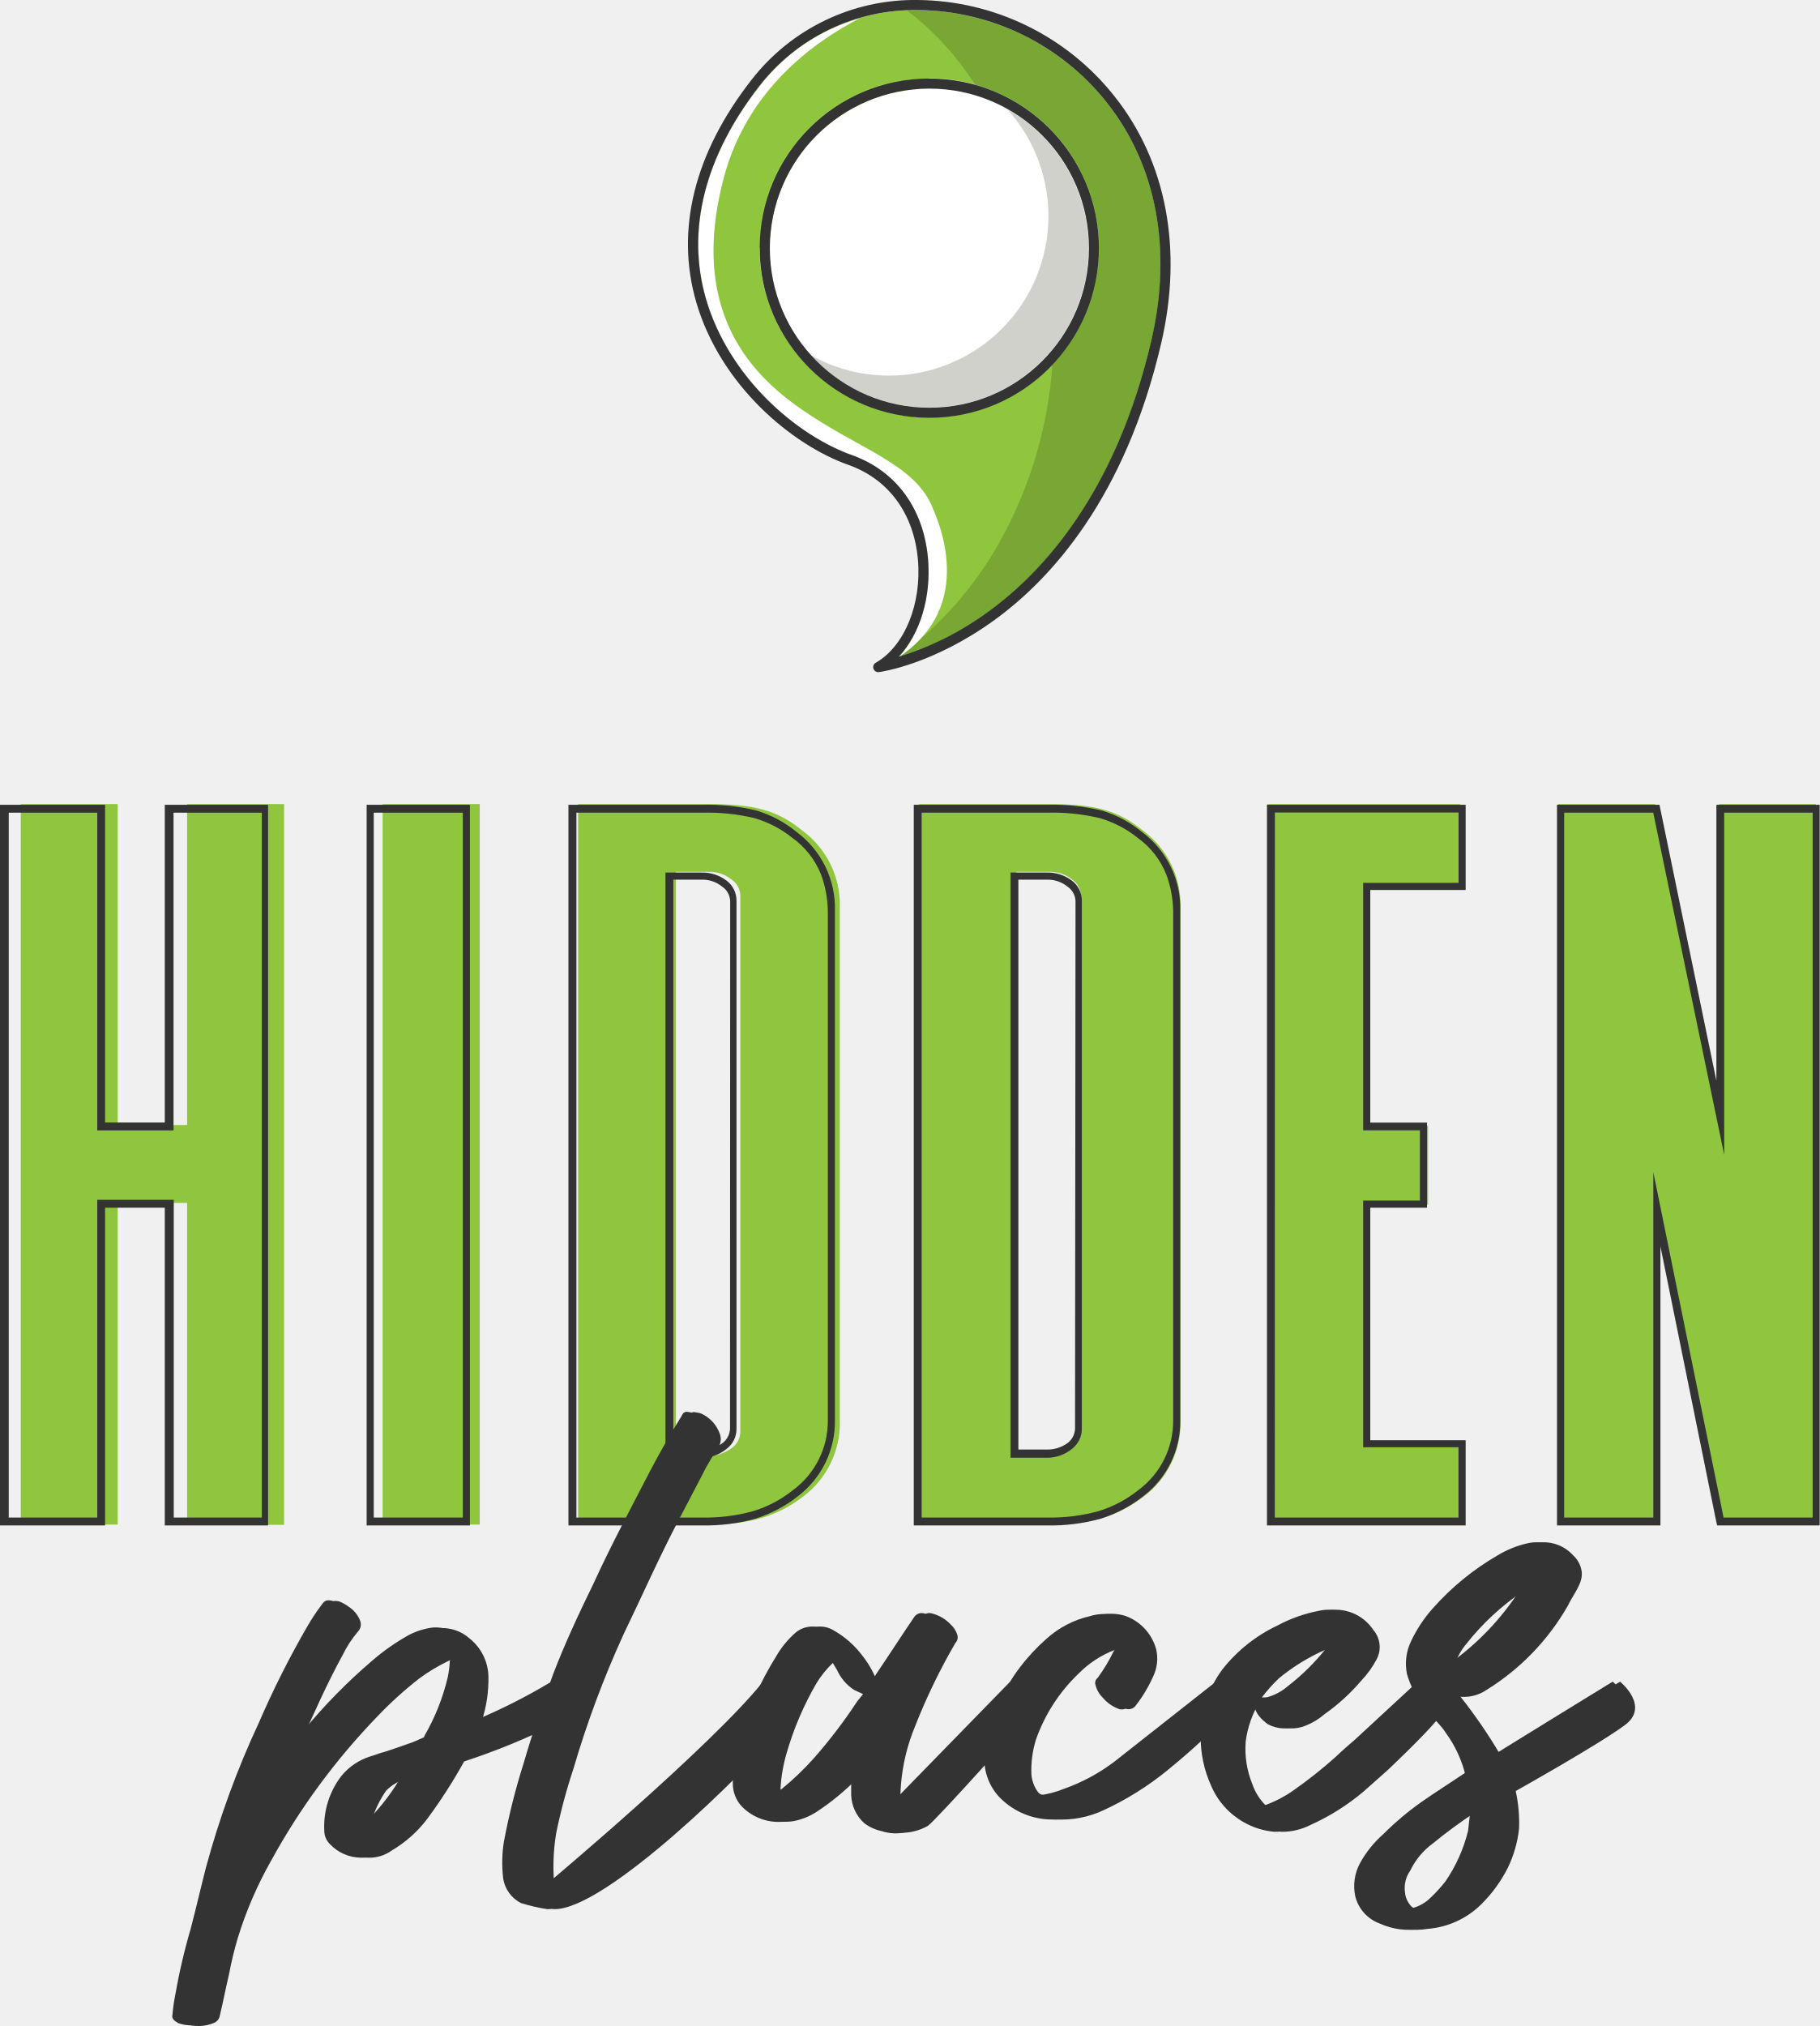
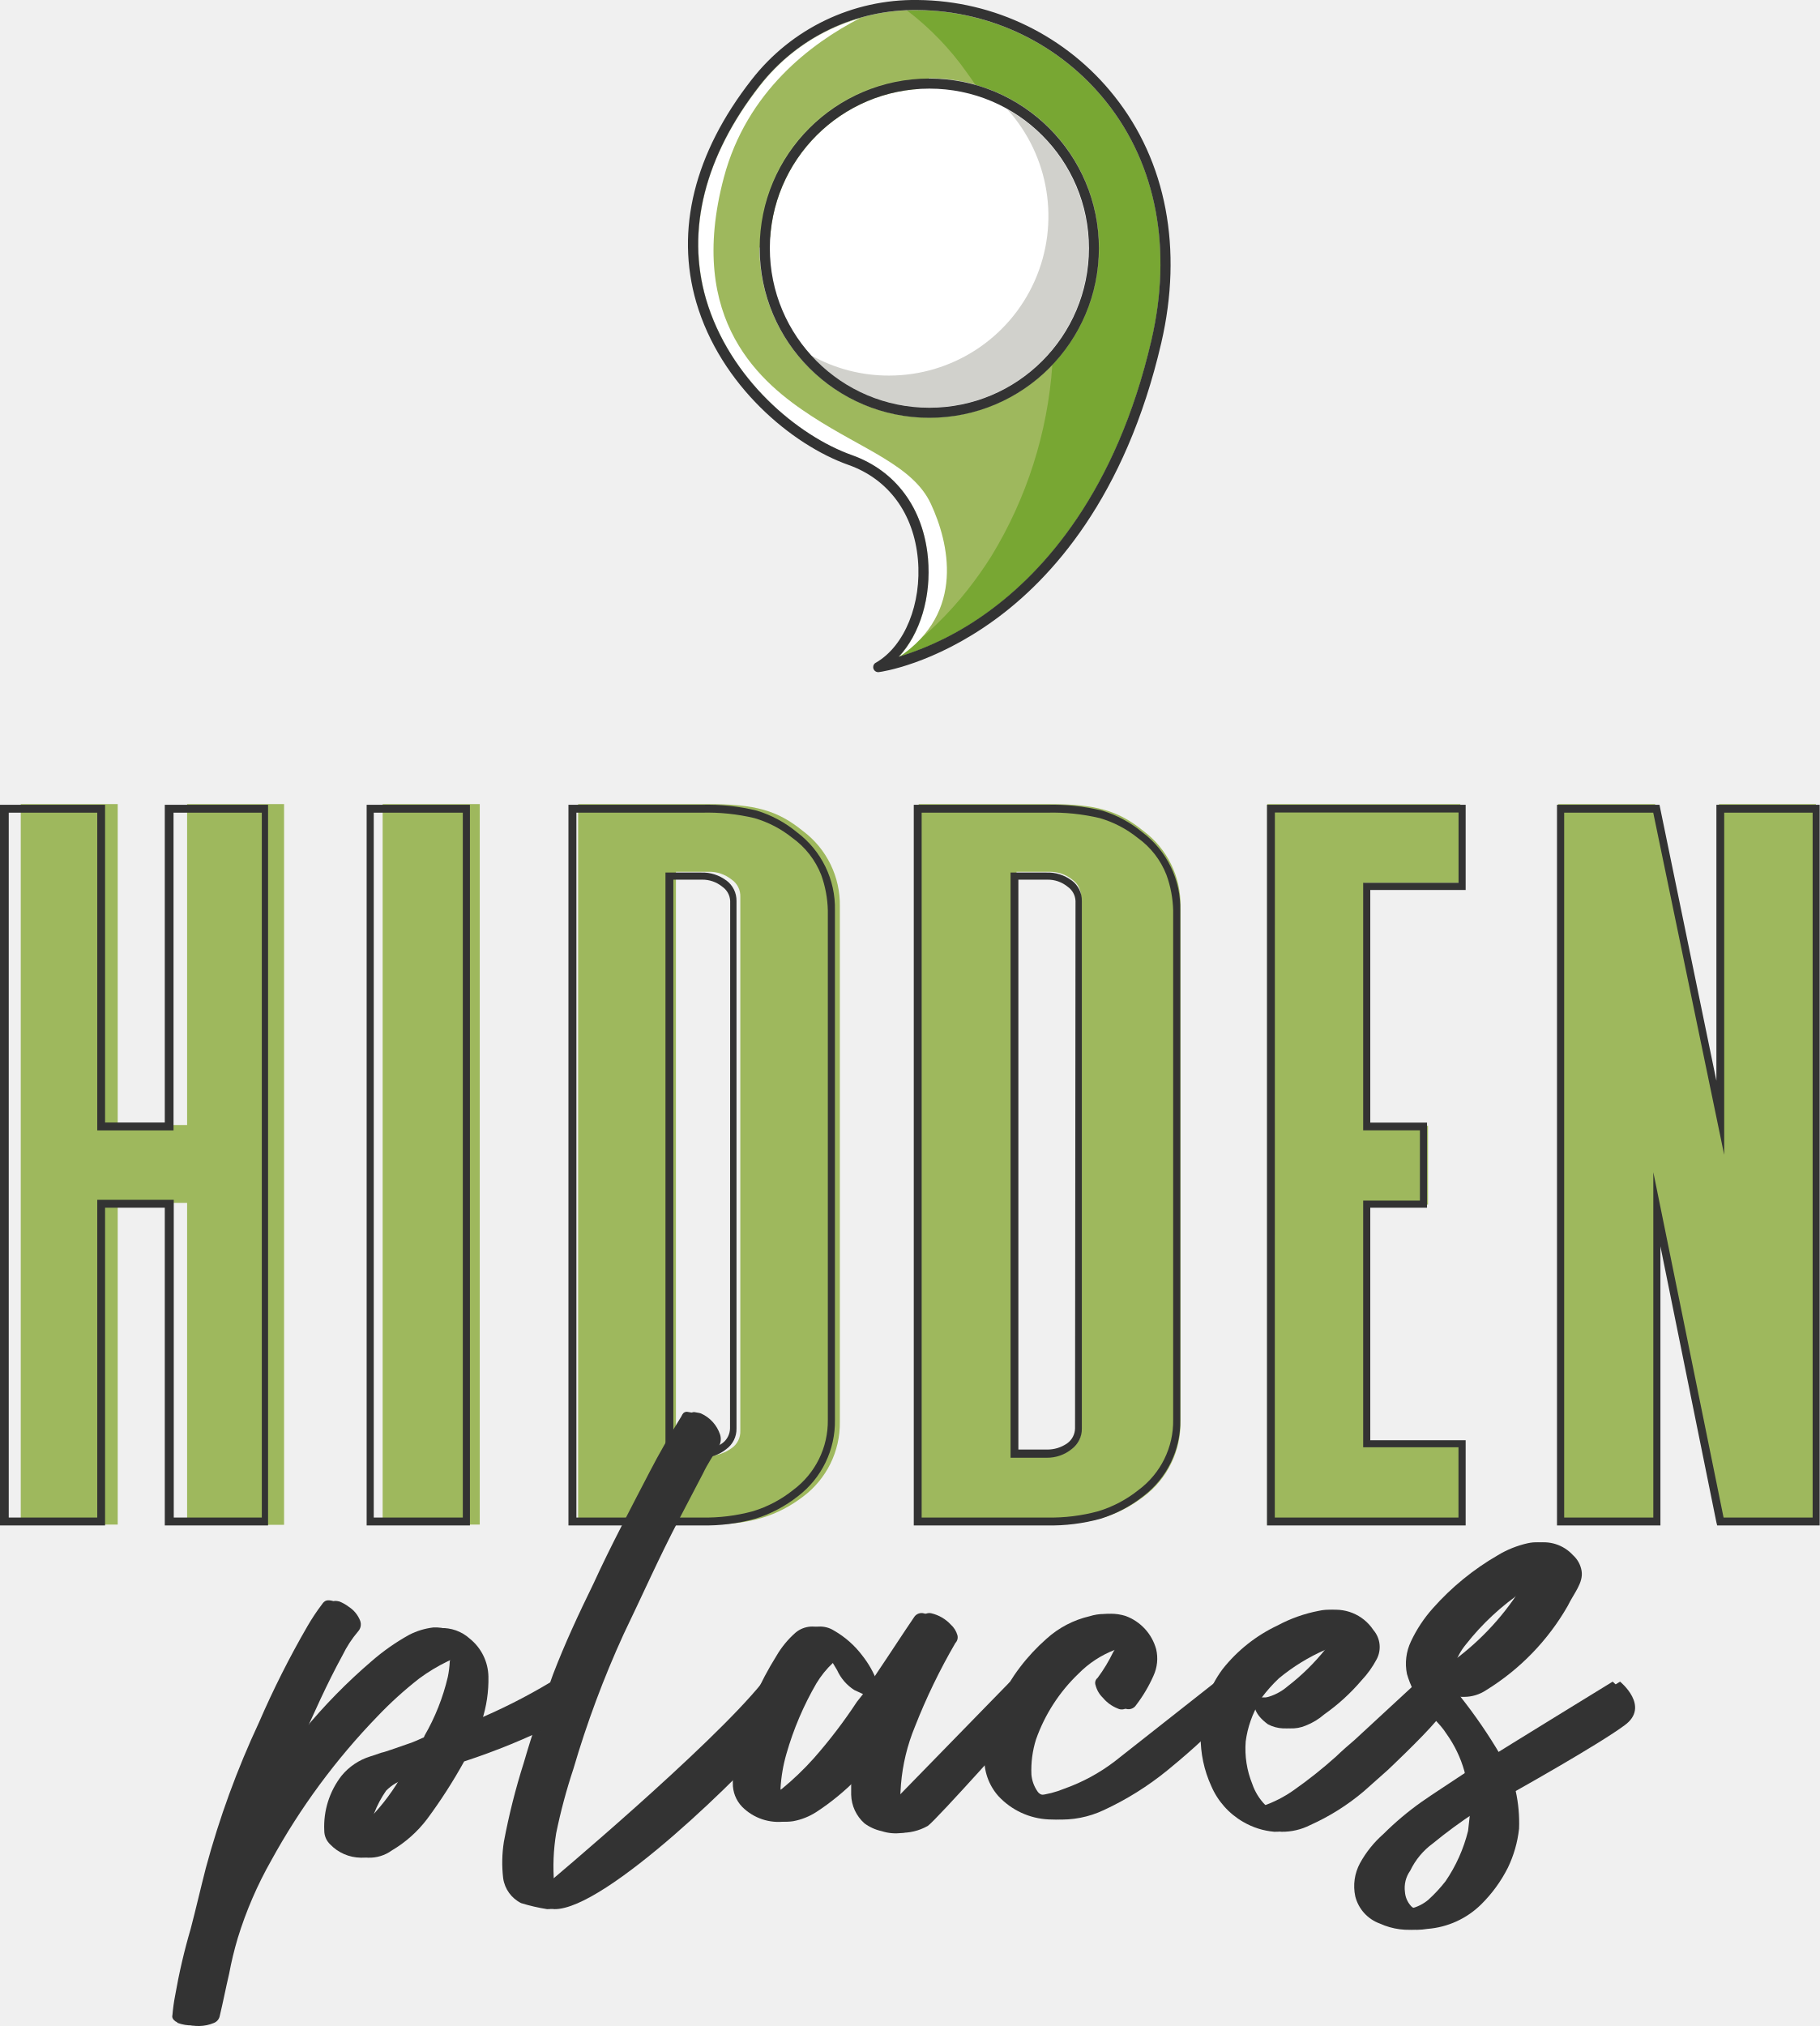
<svg xmlns="http://www.w3.org/2000/svg" id="Layer_1" data-name="Layer 1" viewBox="0 0 233.1 259.52">
  <defs>
-     <style>.cls-1{isolation:isolate;}.cls-2{fill:#8fc63e;}.cls-3{fill:#333;}.cls-4{fill:#fff;}.cls-5{fill:#d1d1cc;}.cls-6{fill:#78a733;}</style>
+     <style>
+       .cls-1 {
+         isolation: isolate;
+       }
+       .cls-2 {
+         fill: #9eb85d;
+       }
+       .cls-3 {
+         fill: #333;
+       }
+       .cls-4 {
+         fill: #fff;
+       }
+       .cls-5 {
+         fill: #d1d1cc;
+       }
+       .cls-6 {
+         fill: #78a733;
+       }
+     </style>
  </defs>
  <g class="cls-1">
    <g class="cls-1">
      <path class="cls-2" d="M19.62,195.29H7.2V103H19.62v41.11h8.89V103H40.93v92.32H28.51V154.08H19.62Z" transform="translate(-4.54 0)" />
      <path class="cls-2" d="M66,195.29H53.56V103H66Z" transform="translate(-4.54 0)" />
      <path class="cls-2" d="M95.27,195.29H78.6V103H95.27c6,0,8.89.81,12.12,3.44a11.79,11.79,0,0,1,4.74,9.69v66a11.76,11.76,0,0,1-4.74,9.6C104.16,194.17,100.72,195.29,95.27,195.29Zm-4.14-8.79h4.14a5.24,5.24,0,0,0,3-1,2.59,2.59,0,0,0,1.11-2.22V114.89a2.56,2.56,0,0,0-1.11-2.22,4.57,4.57,0,0,0-3-1H91.13Z" transform="translate(-4.54 0)" />
      <path class="cls-2" d="M138.9,195.29H122.23V103H138.9c6,0,8.89.81,12.12,3.44a11.8,11.8,0,0,1,4.75,9.69v66a11.77,11.77,0,0,1-4.75,9.6C147.79,194.17,144.35,195.29,138.9,195.29Zm-4.14-8.79h4.14a5.24,5.24,0,0,0,3-1,2.56,2.56,0,0,0,1.11-2.22V114.89a2.54,2.54,0,0,0-1.11-2.22,4.57,4.57,0,0,0-3-1h-4.14Z" transform="translate(-4.54 0)" />
      <path class="cls-2" d="M191.62,195.29H166.88V103h24.74v10.1H179.3v31.11h8.18v10.1H179.3v31h12.32Z" transform="translate(-4.54 0)" />
      <path class="cls-2" d="M237.17,195.29H224.75l-8.18-40.51v40.51H204.14V103h12.43l8.18,40V103h12.42Z" transform="translate(-4.54 0)" />
    </g>
  </g>
  <g class="cls-1">
    <g class="cls-1">
      <path class="cls-3" d="M25.65,143.79v-40.7H38.88V195.4H25.65V154.7H18v40.7H4.54V103.09H18v40.7Zm1.12-39.69v40.7H17V104.1H5.66v90.29H17v-40.7h9.8v40.7H38.08V104.1Z" transform="translate(-4.54 0)" />
      <path class="cls-3" d="M51.51,195.4V103.09H64.74V195.4Zm.91-91.3v90.29H63.83V104.1Z" transform="translate(-4.54 0)" />
      <path class="cls-3" d="M106.65,106.62a12.14,12.14,0,0,1,4.85,10v65.25a12.05,12.05,0,0,1-4.74,9.79,17,17,0,0,1-5.46,2.88,23.91,23.91,0,0,1-6.87.86H77.36V103.09H94.43a26.64,26.64,0,0,1,7.07.75A14.9,14.9,0,0,1,106.65,106.62Zm3.94,10a14.37,14.37,0,0,0-.85-4.55,10.62,10.62,0,0,0-3.69-4.74,14,14,0,0,0-4.85-2.53,26.09,26.09,0,0,0-6.77-.7H78.38v90.29H94.43a23.3,23.3,0,0,0,6.57-.81,15.43,15.43,0,0,0,5.15-2.72,11,11,0,0,0,4.44-9Zm-13-3.84a3.2,3.2,0,0,1,1.3,2.63V183a3.19,3.19,0,0,1-1.3,2.62,5,5,0,0,1-3.2,1.11H89.79V111.77h4.59A5.08,5.08,0,0,1,97.58,112.78Zm.49,2.63a2.34,2.34,0,0,0-1-1.82,4,4,0,0,0-2.63-.91H90.8v73h3.63a4.41,4.41,0,0,0,2.63-.8,2.41,2.41,0,0,0,1-1.92Z" transform="translate(-4.54 0)" />
      <path class="cls-3" d="M150.89,106.62a12.16,12.16,0,0,1,4.85,10v65.25a12,12,0,0,1-4.75,9.79,17,17,0,0,1-5.45,2.88,24,24,0,0,1-6.87.86H121.6V103.09h17.07a26.69,26.69,0,0,1,7.07.75A14.9,14.9,0,0,1,150.89,106.62Zm3.94,10a14.4,14.4,0,0,0-.86-4.55,10.52,10.52,0,0,0-3.68-4.74,14,14,0,0,0-4.85-2.53,26.14,26.14,0,0,0-6.77-.7H122.61v90.29h16.06a23.3,23.3,0,0,0,6.57-.81,15.53,15.53,0,0,0,5.15-2.72,11,11,0,0,0,4.44-9Zm-13-3.84a3.2,3.2,0,0,1,1.3,2.63V183a3.19,3.19,0,0,1-1.3,2.62,5,5,0,0,1-3.2,1.11H134V111.77h4.59A5.1,5.1,0,0,1,141.82,112.78Zm.49,2.63a2.34,2.34,0,0,0-1-1.82,4,4,0,0,0-2.63-.91H135v73h3.63a4.43,4.43,0,0,0,2.63-.8,2.41,2.41,0,0,0,1-1.92Z" transform="translate(-4.54 0)" />
      <path class="cls-3" d="M166.85,103.09H192.3V114H180.08v29.8h7.27V154.7h-7.27v29.79H192.3V195.4H166.85Zm1,91.3h23.53v-9H179.17V153.79h7.27v-9h-7.27V113.08h12.22v-9H167.86Z" transform="translate(-4.54 0)" />
      <path class="cls-3" d="M224.42,138.44V103.09h13.23V195.4H224.52l-.1-.4-7.17-35.35V195.4H204V103.09h13.13Zm1-34.34v43.83l-9.09-43.83H204.92v90.29h11.42V150.15l9,44.24h11.41V104.1Z" transform="translate(-4.54 0)" />
    </g>
  </g>
  <g class="cls-1">
    <g class="cls-1">
      <path class="cls-3" d="M74.89,220.79a86.9,86.9,0,0,1-11.81,4.84,68.9,68.9,0,0,1-4.76,7.4,15.68,15.68,0,0,1-4.51,4,4.89,4.89,0,0,1-3.06.93,5.53,5.53,0,0,1-3.91-1.7,2.44,2.44,0,0,1-.76-1.79,10.62,10.62,0,0,1,2.21-7A7.71,7.71,0,0,1,51.94,225l1.53-.51c.17,0,1.62-.51,3.83-1.28.42-.17.85-.34,1.36-.59a.28.28,0,0,0,.25-.26,27.71,27.71,0,0,0,3-7.56,13.1,13.1,0,0,0,.25-2c.09-.17,0-.25,0-.51-.42.17-.85.34-1.19.51a22.39,22.39,0,0,0-3.65,2.21,48.47,48.47,0,0,0-5.36,4.85,86.3,86.3,0,0,0-13.6,18.45,50.36,50.36,0,0,0-4.25,9.86,45,45,0,0,0-1.1,4.59c-.43,1.78-.77,3.57-1.19,5.35a1.23,1.23,0,0,1-.77.94,5.14,5.14,0,0,1-3.74.08c-.08-.08-.17-.17-.25-.17-.35-.25-.52-.51-.43-.85a23.08,23.08,0,0,1,.34-2.46,78.12,78.12,0,0,1,2-8.59c.67-2.55,1.27-5.18,1.95-7.82a114,114,0,0,1,6.8-18.61,118.53,118.53,0,0,1,6.21-12.33,26.85,26.85,0,0,1,1.87-2.81c.34-.51.68-.59,1.36-.42a5.34,5.34,0,0,1,1.19.68,3.64,3.64,0,0,1,1.44,1.78,1.33,1.33,0,0,1-.25,1.36,14.89,14.89,0,0,0-2,3.06c-2,3.66-3.65,7.4-5.35,11.22v.17c.42-.59.85-1.1,1.27-1.7a71.57,71.57,0,0,1,8.67-8.84,28,28,0,0,1,4.85-3.4,9.1,9.1,0,0,1,3.06-.93,5.26,5.26,0,0,1,3.82,1.36,6.36,6.36,0,0,1,2.38,4.84,17.13,17.13,0,0,1-.85,5.7A74.92,74.92,0,0,0,75,215.52S78,219.09,74.89,220.79Zm-19.12,7.06h-.09a5.79,5.79,0,0,0-2.63,1.53,13.16,13.16,0,0,0-1.53,2.89c-.09.42-.17.85-.26,1.27A26.73,26.73,0,0,0,55.77,227.85Z" transform="translate(-4.54 0)" />
      <path class="cls-3" d="M103.62,221.55c-4.33,5.27-22.44,23.13-29,23a23.84,23.84,0,0,1-3.32-.77A4.23,4.23,0,0,1,69,240.6a17.07,17.07,0,0,1,.09-4.68,85.63,85.63,0,0,1,2.55-10.12c1.11-3.82,2.38-7.56,3.74-11.3,1.53-4,3.32-7.82,5.19-11.65,2.21-4.84,4.76-9.6,7.22-14.36,1.19-2.3,2.47-4.51,3.83-6.72a4.91,4.91,0,0,0,.34-.59.63.63,0,0,1,.59-.34c.34.08.6.08.85.17a4.58,4.58,0,0,1,2.47,2.72,2,2,0,0,1-.17,1.53c-.68,1.1-1.45,2.21-2,3.4l-3.06,5.86c-2.55,4.85-4.76,9.86-7.14,14.79a127.85,127.85,0,0,0-6.38,17.26,76.34,76.34,0,0,0-2.21,8.25,25.3,25.3,0,0,0-.25,6.46s20.91-17.52,27.54-25.76C102.18,215.52,107.28,217.13,103.62,221.55Z" transform="translate(-4.54 0)" />
      <path class="cls-3" d="M135.67,219.51c-.68.86-12,13.52-13.18,14.37a5.83,5.83,0,0,1-5,.68,5.76,5.76,0,0,1-2.21-1,5.08,5.08,0,0,1-1.7-3.66v-2.2l-.17.17a31.63,31.63,0,0,1-5.19,4.25,8.18,8.18,0,0,1-3,1.19,6.57,6.57,0,0,1-5.61-1.87,4.25,4.25,0,0,1-1.19-3.06A16.15,16.15,0,0,1,99.2,223,41.7,41.7,0,0,1,104,212.12a12,12,0,0,1,2.47-3,3.33,3.33,0,0,1,3.91-.25,11.9,11.9,0,0,1,3.66,3.23,13.06,13.06,0,0,1,1.87,3.31c.08,0,.08.09.08.17.34-.51.68-.93.94-1.36,1.61-2.38,3.14-4.76,4.76-7.14a1.13,1.13,0,0,1,1.19-.42,4.85,4.85,0,0,1,2.46,1.44,2.82,2.82,0,0,1,.85,1.36,1.05,1.05,0,0,1-.25,1,78.7,78.7,0,0,0-5.19,10.71,24.94,24.94,0,0,0-1.78,7.4,19.57,19.57,0,0,0-.09,2.29l15-15.38S137.11,217.3,135.67,219.51ZM115.1,217c-.34-.17-.77-.34-1.11-.51a5.89,5.89,0,0,1-2.21-2.55l-.76-1.27c-.09,0-.17.08-.26.08a1.7,1.7,0,0,1-.42.26,12.73,12.73,0,0,0-2.13,2.63,40.1,40.1,0,0,0-3.83,9,20.57,20.57,0,0,0-.76,4.42c0,.25.09.42.09.76.33-.26.76-.51,1-.68a36.91,36.91,0,0,0,4.08-3.91,64.52,64.52,0,0,0,5.52-7.23Z" transform="translate(-4.54 0)" />
      <path class="cls-3" d="M160.57,219.77c-1.61,2.21-6,5.86-7.39,7a38.84,38.84,0,0,1-8.17,5.1,12.71,12.71,0,0,1-6.12,1.19,9.37,9.37,0,0,1-6.46-3,7.16,7.16,0,0,1-1.78-5.18,16.86,16.86,0,0,1,1.95-7.06,25,25,0,0,1,6-7.9,12.39,12.39,0,0,1,5.53-2.89,6.2,6.2,0,0,1,3.74,0,6.29,6.29,0,0,1,3.91,4.25,5.17,5.17,0,0,1-.34,3.4,18.43,18.43,0,0,1-2.21,3.74,1.16,1.16,0,0,1-1.53.42,4.72,4.72,0,0,1-1.87-1.36,3.4,3.4,0,0,1-.94-1.61.82.82,0,0,1,.26-.94,20.42,20.42,0,0,0,2-3.31,1.47,1.47,0,0,0,.26-.51c-.34.08-.6.17-.85.25a13,13,0,0,0-4.67,3.06,21.52,21.52,0,0,0-5.45,8.42,13.4,13.4,0,0,0-.59,4.5,4.55,4.55,0,0,0,.76,2.13,1.07,1.07,0,0,0,.94.51,12.24,12.24,0,0,0,3.31-.85,23.65,23.65,0,0,0,6.46-3.49l12.84-10.11A2.9,2.9,0,0,1,160.57,219.77Z" transform="translate(-4.54 0)" />
      <path class="cls-3" d="M187.6,220.45c-1.87,2.21-6.2,6.29-6.2,6.29l-3.07,2.72a28.93,28.93,0,0,1-6.88,4.33,7.89,7.89,0,0,1-3.66.85,9.49,9.49,0,0,1-4-1.27,9.72,9.72,0,0,1-4.08-4.59,15,15,0,0,1-1.36-6.38,14.22,14.22,0,0,1,2.8-8.58,19.65,19.65,0,0,1,7.06-5.61,18.47,18.47,0,0,1,5.27-1.87,5.8,5.8,0,0,1,6.12,2.46,3.36,3.36,0,0,1,.43,3.74,12.13,12.13,0,0,1-2,2.72,25.4,25.4,0,0,1-4.76,4.34,8.15,8.15,0,0,1-2.38,1.44,4.58,4.58,0,0,1-3.91-.16c-1.87-1.37-1.62-2.3-2-2.9a13.05,13.05,0,0,0-1.79,5.1,12,12,0,0,0,.85,5.45,7.19,7.19,0,0,0,1.7,2.72.5.5,0,0,0,.6.08,15.71,15.71,0,0,0,3.91-2A58.16,58.16,0,0,0,175.7,225c.51-.51,1.87-1.71,2.38-2.13l7.91-7.31S189.56,218,187.6,220.45Zm-22.36-3h1.45a6.68,6.68,0,0,0,2.8-1.44,28.4,28.4,0,0,0,4.85-4.76l.25-.26c0-.08,0-.08-.08-.08-.34.17-.77.25-1.11.42a25,25,0,0,0-6,3.66A19.57,19.57,0,0,0,165.24,217.47Z" transform="translate(-4.54 0)" />
      <path class="cls-3" d="M211.74,221c-3.32,2.47-13.94,8.42-13.94,8.42a18.48,18.48,0,0,1,.42,4.84,15.4,15.4,0,0,1-1.44,5,18,18,0,0,1-3.4,4.68,11,11,0,0,1-6.89,3.14,8.92,8.92,0,0,1-5.18-.68,5,5,0,0,1-3.15-3.48,6.2,6.2,0,0,1,.6-4.25,13.82,13.82,0,0,1,3-3.74,38.15,38.15,0,0,1,4.85-4.09c1.7-1.19,3.57-2.37,5.35-3.57.26-.17.26-.08.17-.42a15.33,15.33,0,0,0-2.29-4.76c-.85-1.36-2.13-2.3-3.06-3.66a12.39,12.39,0,0,1-2-4,6.61,6.61,0,0,1,.51-4.17,17.52,17.52,0,0,1,2.81-4.25,33.54,33.54,0,0,1,8.33-6.8,12.84,12.84,0,0,1,3.82-1.53,5.06,5.06,0,0,1,4.85,1.53,3.41,3.41,0,0,1,1.1,2c.26,1.53-1,2.89-1.78,4.51a39,39,0,0,1-7.23,8.5,36.19,36.19,0,0,1-3.23,2.29,5.07,5.07,0,0,1-2.8.85c-.34,0-.34,0-.51-.08a65.7,65.7,0,0,1,5.18,7.57c.34-.26,15.3-9.44,15.3-9.44S215.05,218.58,211.74,221Zm-18.87,11.14c0-.25,0-.17-.26,0a64,64,0,0,0-5.44,4,9.44,9.44,0,0,0-2.89,3.48,3.92,3.92,0,0,0-.68,2.72,3.08,3.08,0,0,0,.77,1.79,1,1,0,0,0,.93.34,5.43,5.43,0,0,0,2.21-1.11,19,19,0,0,0,2.21-2.38,19.9,19.9,0,0,0,2.89-6.46C192.7,233.79,192.78,233,192.87,232.18Zm6.46-28.65h-.09c-.17.09-.34.26-.51.34a32.71,32.71,0,0,0-7.31,6.8,8,8,0,0,0-1.44,2.64A34.19,34.19,0,0,0,199.33,203.53Z" transform="translate(-4.54 0)" />
    </g>
  </g>
  <g class="cls-1">
    <g class="cls-1">
      <path class="cls-3" d="M75.81,220.79A87.33,87.33,0,0,1,64,225.63a66,66,0,0,1-4.76,7.4,15.64,15.64,0,0,1-4.5,4,4.91,4.91,0,0,1-3.06.93,5.53,5.53,0,0,1-3.91-1.7,2.45,2.45,0,0,1-.77-1.79,10.68,10.68,0,0,1,2.21-7A7.74,7.74,0,0,1,52.86,225l1.53-.51c.17,0,1.61-.51,3.82-1.28.43-.17.85-.34,1.36-.59a.28.28,0,0,0,.26-.26,27.37,27.37,0,0,0,3-7.56,14.51,14.51,0,0,0,.26-2c.08-.17,0-.25,0-.51-.43.17-.85.34-1.19.51a22.93,22.93,0,0,0-3.66,2.21,49.29,49.29,0,0,0-5.35,4.85,86,86,0,0,0-13.6,18.45A49.76,49.76,0,0,0,35,248.25a45,45,0,0,0-1.11,4.59c-.42,1.78-.76,3.57-1.19,5.35a1.22,1.22,0,0,1-.76.94,5.14,5.14,0,0,1-3.74.08c-.09-.08-.17-.17-.26-.17-.34-.25-.51-.51-.42-.85a23.08,23.08,0,0,1,.34-2.46,78.06,78.06,0,0,1,1.95-8.59c.68-2.55,1.28-5.18,2-7.82a113.1,113.1,0,0,1,6.8-18.61,118.44,118.44,0,0,1,6.2-12.33,26.85,26.85,0,0,1,1.87-2.81c.34-.51.68-.59,1.36-.42a5.12,5.12,0,0,1,1.19.68,3.72,3.72,0,0,1,1.45,1.78,1.33,1.33,0,0,1-.26,1.36,14.43,14.43,0,0,0-2,3.06c-2,3.66-3.66,7.4-5.36,11.22v.17c.43-.59.85-1.1,1.28-1.7A70.87,70.87,0,0,1,53,212.88a28.26,28.26,0,0,1,4.84-3.4,9.24,9.24,0,0,1,3.06-.93,5.28,5.28,0,0,1,3.83,1.36,6.39,6.39,0,0,1,2.38,4.84,17.13,17.13,0,0,1-.85,5.7,75.57,75.57,0,0,0,9.61-4.93S78.87,219.09,75.81,220.79Zm-19.13,7.06H56.6A5.82,5.82,0,0,0,54,229.38a13.6,13.6,0,0,0-1.53,2.89c-.08.42-.17.85-.25,1.27A26.68,26.68,0,0,0,56.68,227.85Z" transform="translate(-4.54 0)" />
      <path class="cls-3" d="M104.54,221.55c-4.34,5.27-22.44,23.13-29,23a23.46,23.46,0,0,1-3.31-.77,4.21,4.21,0,0,1-2.3-3.14,17.07,17.07,0,0,1,.09-4.68,83.72,83.72,0,0,1,2.55-10.12c1.1-3.82,2.38-7.56,3.74-11.3,1.53-4,3.31-7.82,5.18-11.65,2.21-4.84,4.76-9.6,7.23-14.36,1.19-2.3,2.46-4.51,3.82-6.72a3.17,3.17,0,0,0,.34-.59.64.64,0,0,1,.6-.34c.34.08.59.08.85.17a4.53,4.53,0,0,1,2.46,2.72,1.93,1.93,0,0,1-.17,1.53c-.68,1.1-1.44,2.21-2,3.4l-3.06,5.86c-2.55,4.85-4.76,9.86-7.14,14.79A127.8,127.8,0,0,0,78,226.57a72,72,0,0,0-2.21,8.25,26.12,26.12,0,0,0-.26,6.46s20.91-17.52,27.54-25.76C103.09,215.52,108.19,217.13,104.54,221.55Z" transform="translate(-4.54 0)" />
      <path class="cls-3" d="M136.58,219.51c-.68.86-12,13.52-13.17,14.37a6.74,6.74,0,0,1-7.23-.34,5.15,5.15,0,0,1-1.7-3.66v-2.2l-.17.17a31.14,31.14,0,0,1-5.18,4.25,8.25,8.25,0,0,1-3,1.19,6.57,6.57,0,0,1-5.61-1.87,4.25,4.25,0,0,1-1.19-3.06,16.15,16.15,0,0,1,.77-5.36A41.7,41.7,0,0,1,105,212.12a11.76,11.76,0,0,1,2.47-3,3.33,3.33,0,0,1,3.91-.25,12,12,0,0,1,3.65,3.23,12.48,12.48,0,0,1,1.87,3.31c.09,0,.09.09.09.17.34-.51.68-.93.93-1.36,1.62-2.38,3.15-4.76,4.76-7.14a1.14,1.14,0,0,1,1.19-.42,4.92,4.92,0,0,1,2.47,1.44,2.89,2.89,0,0,1,.85,1.36,1.05,1.05,0,0,1-.26,1,77.48,77.48,0,0,0-5.18,10.71,24.66,24.66,0,0,0-1.79,7.4,22,22,0,0,0-.08,2.29l15-15.38S138,217.3,136.58,219.51ZM116,217c-.34-.17-.76-.34-1.1-.51a5.82,5.82,0,0,1-2.21-2.55l-.77-1.27c-.08,0-.17.08-.25.08a2,2,0,0,1-.43.26,12.36,12.36,0,0,0-2.12,2.63,39.65,39.65,0,0,0-3.83,9,20,20,0,0,0-.76,4.42c0,.25.08.42.08.76.34-.26.77-.51,1-.68a35.23,35.23,0,0,0,4.08-3.91,64.61,64.61,0,0,0,5.53-7.23Z" transform="translate(-4.54 0)" />
      <path class="cls-3" d="M161.49,219.77c-1.62,2.21-6,5.86-7.4,7a38.51,38.51,0,0,1-8.16,5.1,12.71,12.71,0,0,1-6.12,1.19,9.37,9.37,0,0,1-6.46-3,7.17,7.17,0,0,1-1.79-5.18,16.87,16.87,0,0,1,2-7.06,24.69,24.69,0,0,1,5.95-7.9A12.34,12.34,0,0,1,145,207a6.2,6.2,0,0,1,3.74,0,6.31,6.31,0,0,1,3.91,4.25,5.24,5.24,0,0,1-.34,3.4,18.43,18.43,0,0,1-2.21,3.74,1.16,1.16,0,0,1-1.53.42,4.65,4.65,0,0,1-1.87-1.36,3.32,3.32,0,0,1-.94-1.61.82.82,0,0,1,.26-.94,21.18,21.18,0,0,0,1.95-3.31,1.47,1.47,0,0,0,.26-.51c-.34.08-.6.17-.85.25a13.11,13.11,0,0,0-4.68,3.06,21.61,21.61,0,0,0-5.44,8.42,13.15,13.15,0,0,0-.59,4.5,4.44,4.44,0,0,0,.76,2.13,1.07,1.07,0,0,0,.94.51,12.24,12.24,0,0,0,3.31-.85,23.79,23.79,0,0,0,6.46-3.49L161,215.52A2.9,2.9,0,0,1,161.49,219.77Z" transform="translate(-4.54 0)" />
      <path class="cls-3" d="M188.52,220.45c-1.87,2.21-6.21,6.29-6.21,6.29l-3.06,2.72a28.93,28.93,0,0,1-6.88,4.33,7.89,7.89,0,0,1-3.66.85,9.58,9.58,0,0,1-4-1.27,9.72,9.72,0,0,1-4.08-4.59,15.31,15.31,0,0,1-1.36-6.38,14.22,14.22,0,0,1,2.81-8.58,19.7,19.7,0,0,1,7-5.61,18.64,18.64,0,0,1,5.28-1.87,5.8,5.8,0,0,1,6.12,2.46,3.34,3.34,0,0,1,.42,3.74,12.41,12.41,0,0,1-1.95,2.72,25.71,25.71,0,0,1-4.76,4.34,8.15,8.15,0,0,1-2.38,1.44,4.58,4.58,0,0,1-3.91-.16c-1.87-1.37-1.62-2.3-2-2.9a13.2,13.2,0,0,0-1.78,5.1,12,12,0,0,0,.85,5.45,7.06,7.06,0,0,0,1.7,2.72.5.5,0,0,0,.6.08,15.71,15.71,0,0,0,3.91-2,58.16,58.16,0,0,0,5.44-4.42c.51-.51,1.87-1.71,2.38-2.13l7.9-7.31S190.47,218,188.52,220.45Zm-22.36-3h1.45a6.74,6.74,0,0,0,2.8-1.44,28.4,28.4,0,0,0,4.85-4.76l.25-.26c0-.08,0-.08-.08-.08-.34.17-.77.25-1.11.42a25,25,0,0,0-5.95,3.66A19.57,19.57,0,0,0,166.16,217.47Z" transform="translate(-4.54 0)" />
      <path class="cls-3" d="M212.66,221c-3.32,2.47-13.95,8.42-13.95,8.42a18.93,18.93,0,0,1,.43,4.84,15.4,15.4,0,0,1-1.44,5,18,18,0,0,1-3.41,4.68,11,11,0,0,1-6.88,3.14,9,9,0,0,1-5.19-.68,5,5,0,0,1-3.14-3.48,6.19,6.19,0,0,1,.59-4.25,14,14,0,0,1,3-3.74,37.37,37.37,0,0,1,4.84-4.09c1.7-1.19,3.57-2.37,5.36-3.57.25-.17.25-.08.17-.42a15.35,15.35,0,0,0-2.3-4.76c-.85-1.36-2.12-2.3-3.06-3.66a12.58,12.58,0,0,1-1.95-4,6.54,6.54,0,0,1,.51-4.17,17.77,17.77,0,0,1,2.8-4.25,33.76,33.76,0,0,1,8.34-6.8,12.73,12.73,0,0,1,3.82-1.53,5.07,5.07,0,0,1,4.85,1.53,3.47,3.47,0,0,1,1.1,2c.26,1.53-1,2.89-1.78,4.51a30.46,30.46,0,0,1-10.46,10.79,5.08,5.08,0,0,1-2.81.85c-.34,0-.34,0-.51-.08a65.77,65.77,0,0,1,5.19,7.57c.34-.26,15.3-9.44,15.3-9.44S216,218.58,212.66,221Zm-18.87,11.14c0-.25,0-.17-.26,0a64,64,0,0,0-5.44,4,9.25,9.25,0,0,0-2.89,3.48,3.82,3.82,0,0,0-.68,2.72,3,3,0,0,0,.76,1.79,1,1,0,0,0,.94.34,5.43,5.43,0,0,0,2.21-1.11,19,19,0,0,0,2.21-2.38,20.11,20.11,0,0,0,2.89-6.46C193.61,233.79,193.7,233,193.79,232.18Zm6.46-28.65h-.09c-.17.09-.34.26-.51.34a32.28,32.28,0,0,0-7.31,6.8,8,8,0,0,0-1.45,2.64A34.09,34.09,0,0,0,200.25,203.53Z" transform="translate(-4.54 0)" />
    </g>
  </g>
  <path class="cls-2" d="M101.83,11c-7,9-9.42,18.46-6.85,27.3,3,10.23,11.78,17.54,18.71,20,5.62,2,9.16,6.81,9.73,13.22.44,4.91-1,9.68-3.75,12.61a38.74,38.74,0,0,0,11.56-5.84c7-5.1,16.3-15.27,20.81-34.71,2.69-11.61.66-22.44-5.74-30.48A31.19,31.19,0,0,0,122.11,1.3,25.18,25.18,0,0,0,101.83,11Zm0,20.75a21.73,21.73,0,1,1,21.73,21.73h0a21.74,21.74,0,0,1-21.73-21.73Zm0,0a21.76,21.76,0,0,1,21.73-21.73" transform="translate(-4.54 0)" />
  <path class="cls-4" d="M123.59,11.35a20.44,20.44,0,1,1-20.43,20.43h0A20.45,20.45,0,0,1,123.59,11.35Z" transform="translate(-4.54 0)" />
  <path class="cls-5" d="M118.44,48.11A20.42,20.42,0,0,0,133.58,14a20.42,20.42,0,1,1-25.13,31.52A20.33,20.33,0,0,0,118.44,48.11Z" transform="translate(-4.54 0)" />
  <path class="cls-6" d="M128.54,75.5a49.8,49.8,0,0,0,3-4.26,54.18,54.18,0,0,0,7.81-24.49,21.7,21.7,0,0,0-9.85-35.89c-.36-.53-.74-1.06-1.12-1.59a36.06,36.06,0,0,0-7.66-7.94c.48,0,.95,0,1.43,0A31.23,31.23,0,0,1,146.3,13.13c6.39,8,8.43,18.87,5.74,30.48-4.51,19.44-13.8,29.6-20.81,34.71a38.72,38.72,0,0,1-11.56,5.83l.31-.35A43.72,43.72,0,0,0,128.54,75.5Z" transform="translate(-4.54 0)" />
  <path class="cls-4" d="M123.42,71.55c-.57-6.4-4.12-11.22-9.73-13.21C106.76,55.87,98,48.57,95,38.34c-2.57-8.85-.2-18.29,6.85-27.3a24.81,24.81,0,0,1,12.83-8.7c-6.19,3.19-14.48,9.37-17.41,20.4-4.9,18.45,4.9,26.43,11.24,30.56,6.63,4.32,13,6.34,15.28,11.24s4.49,13.9-4.1,19.63C122.37,81.24,123.86,76.47,123.42,71.55Z" transform="translate(-4.54 0)" />
  <path class="cls-3" d="M117.05,86.1a.65.65,0,0,1-.65-.65.63.63,0,0,1,.39-.59c3.65-2.13,5.84-7.54,5.34-13.19-.52-5.88-3.76-10.29-8.88-12.11C106,57,96.84,49.37,93.73,38.7c-2.69-9.26-.24-19.1,7.08-28.47A26.44,26.44,0,0,1,122.11,0a32.5,32.5,0,0,1,25.2,12.33c6.65,8.36,8.78,19.57,6,31.58-4.61,19.87-14.16,30.28-21.37,35.51-7.84,5.69-14.51,6.64-14.79,6.67ZM101.83,11c-7,9-9.42,18.46-6.85,27.3,3,10.23,11.78,17.54,18.71,20,5.61,2,9.16,6.81,9.73,13.22.44,4.91-1,9.68-3.75,12.61a38.74,38.74,0,0,0,11.56-5.84c7-5.1,16.3-15.27,20.81-34.71,2.69-11.61.66-22.44-5.74-30.48A31.23,31.23,0,0,0,122.11,1.29,25.2,25.2,0,0,0,101.83,11Z" transform="translate(-4.54 0)" />
  <path class="cls-3" d="M101.86,31.78a21.73,21.73,0,1,1,21.73,21.74A21.73,21.73,0,0,1,101.86,31.78Zm1.3,0a20.44,20.44,0,1,0,20.43-20.43h0a20.45,20.45,0,0,0-20.43,20.43Z" transform="translate(-4.54 0)" />
</svg>
